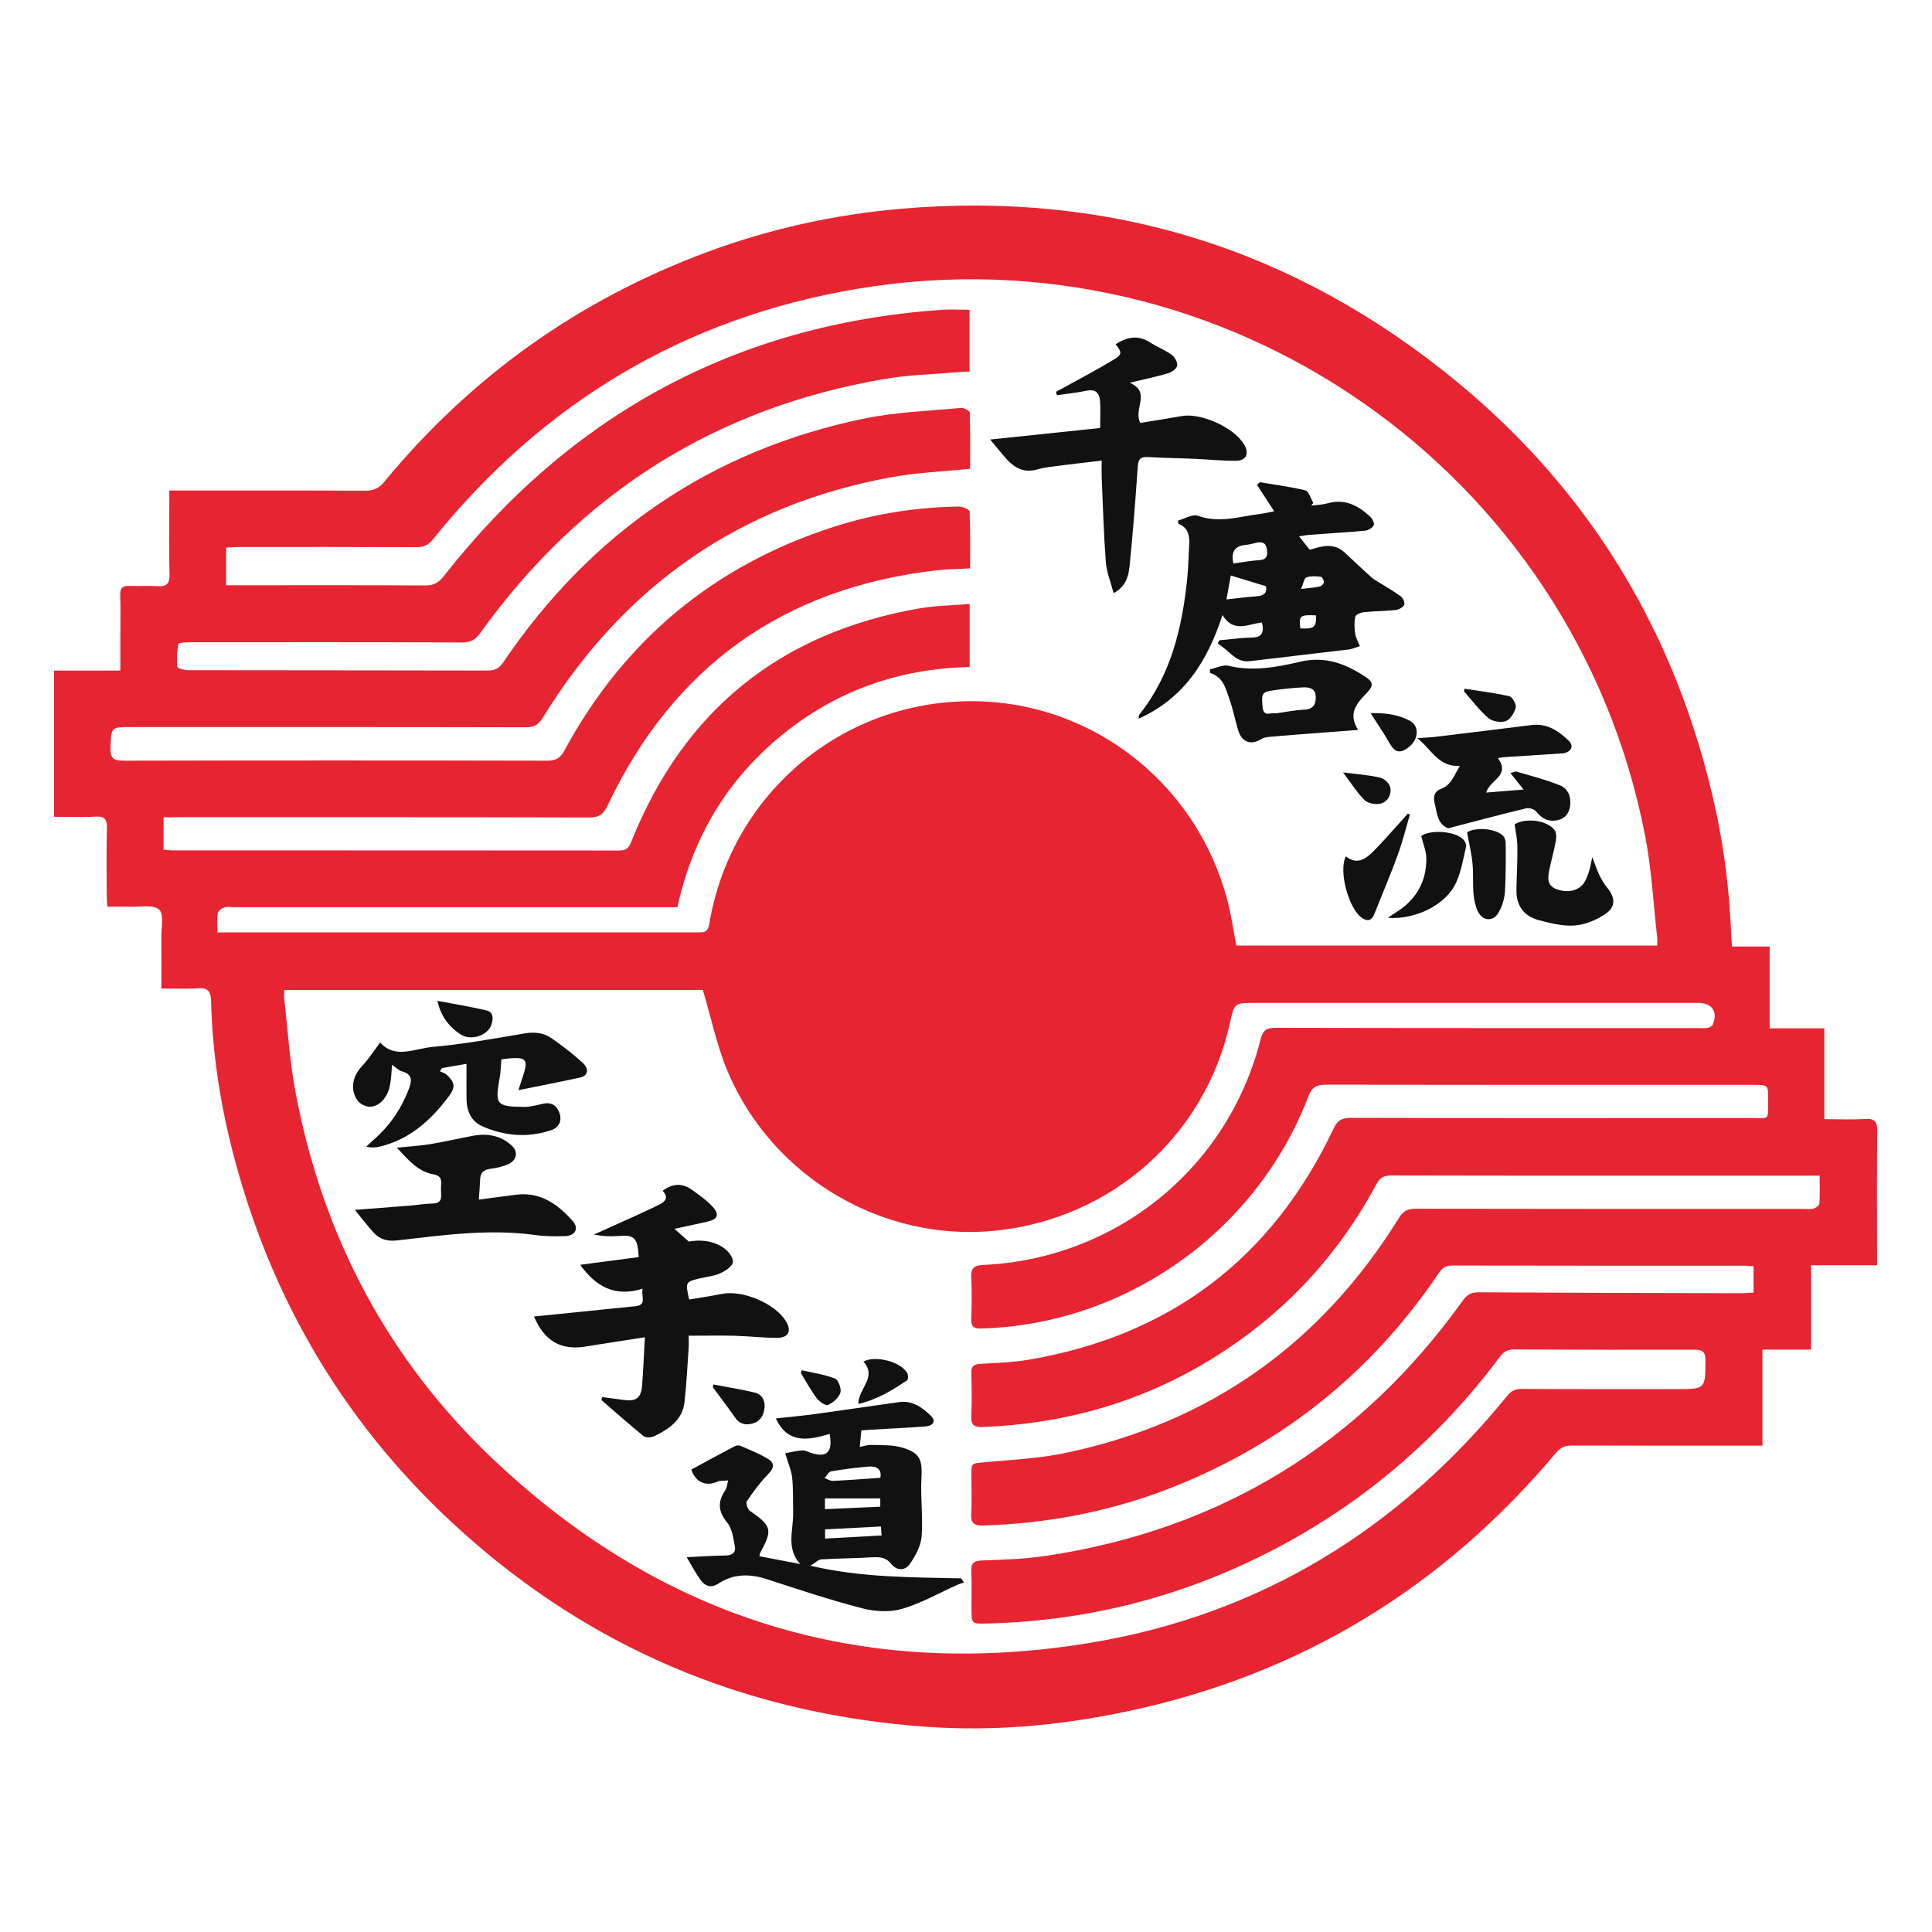
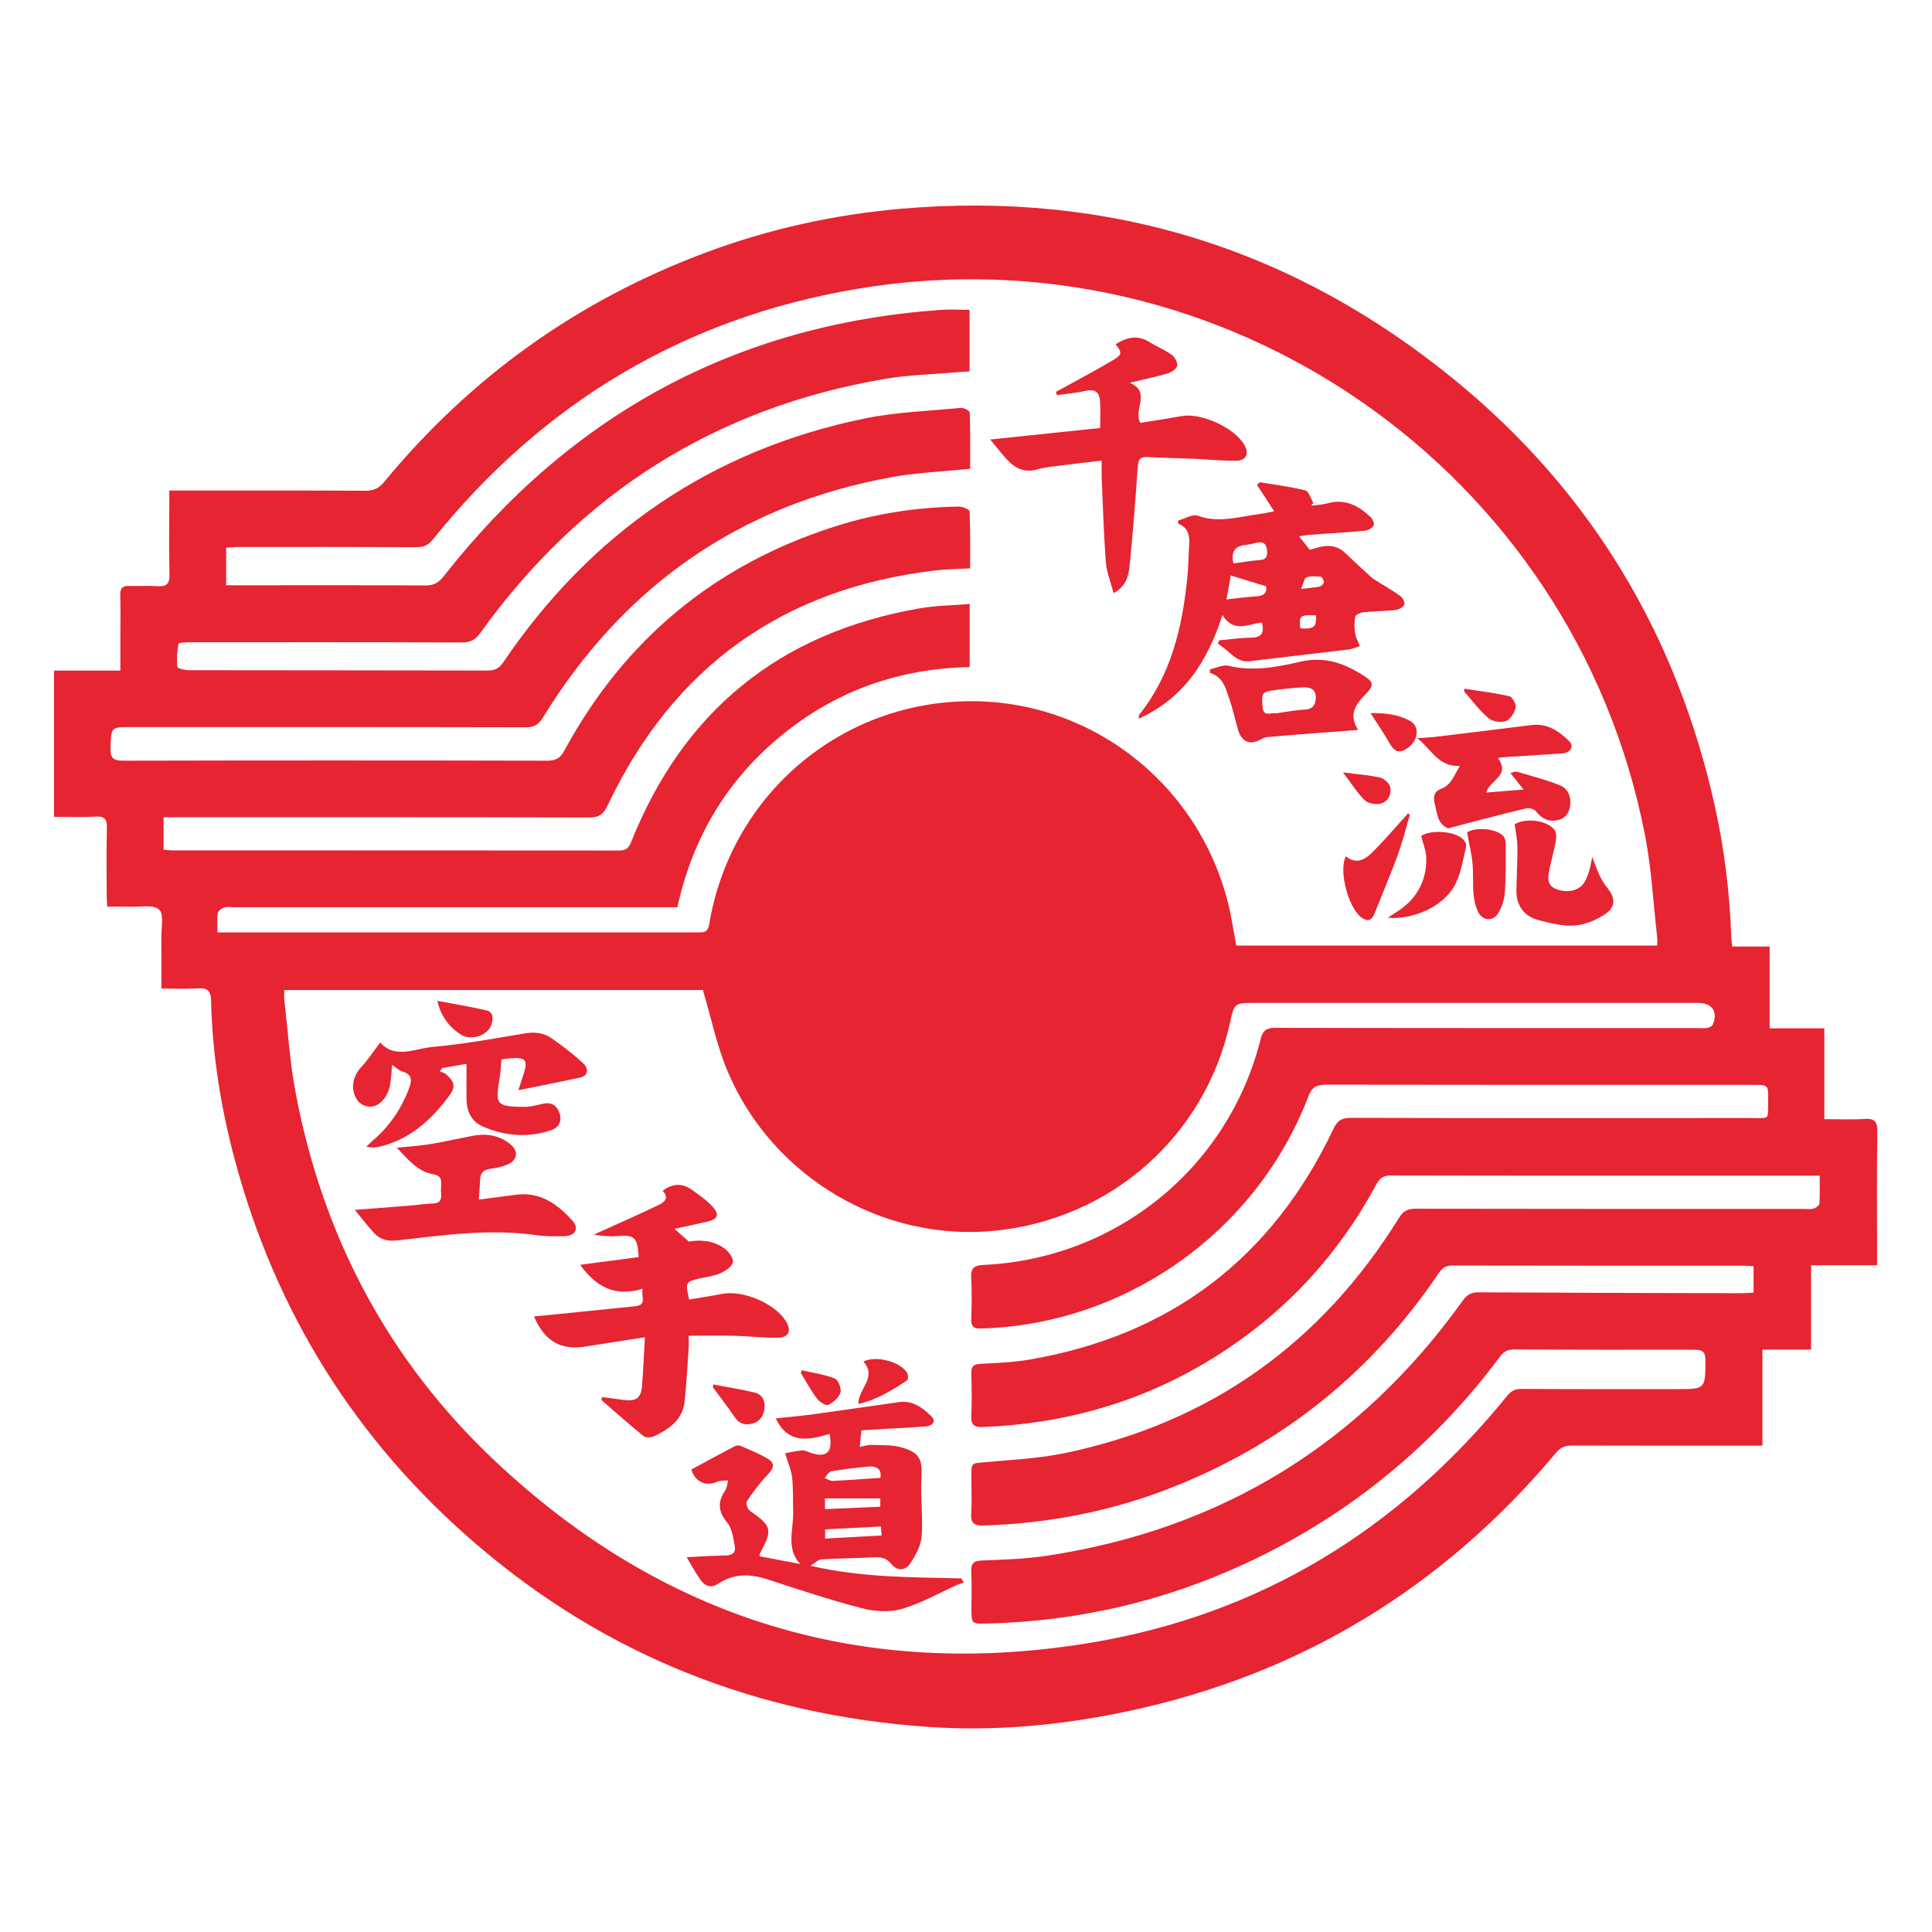
<svg xmlns="http://www.w3.org/2000/svg" version="1.1" id="Layer_1" x="0px" y="0px" viewBox="0 0 3000 3000" style="enable-background:new 0 0 3000 3000;" xml:space="preserve">
  <style type="text/css">
	.st0{fill:#E62432;}
- 	.kanji .st0{fill:#111111;}
</style>
  <g>
-     <g class="kanji">
-       <path class="st0" d="M1893.2,994.3c16.6-1.5,33.3-4,49.9-4.2c16.2-0.2,20.3-7.4,16.5-23.4c-20.7,1.7-43.7,17.2-61.4-11.7   c-23.4,72.6-60.1,129.3-130.1,161c0.5-3.6,0.2-5.4,1-6.3c49.5-62,66.6-135.3,74.5-211.9c1.7-17.3,1.9-34.8,3-52.2   c0.8-14-1.5-26.4-17-32.4c-0.1-1.6-0.2-3.3-0.3-4.9c10.4-2.8,22.6-10.4,30.9-7.4c33.1,12,64.6,1,96.6-2.9   c7.1-0.9,14.2-2.6,21.7-4.1c-9.4-14.4-18-27.7-26.7-41.1c1.4-1.3,2.9-2.7,4.3-4c23.7,4,47.7,6.9,70.9,12.7   c5.4,1.4,8.3,12.6,12.3,19.3c-1.1,1.4-2.1,2.9-3.2,4.3c8.6-1.1,17.4-1.3,25.6-3.6c26.8-7.5,47.5,3.6,66,20.9   c3.4,3.1,6.9,10.3,5.4,13.2c-2,4.1-8.4,8-13.3,8.4c-28.4,2.7-56.8,4.3-85.3,6.4c-5.5,0.4-10.9,1.5-17.3,2.4   c6.1,7.7,10.9,13.6,16.1,20.3c-0.1,0,1.1,0.6,1.9,0.3c18.5-6,36.7-10.7,53.3,5c13.4,12.7,27,25.4,40.7,37.8c3,2.7,6.6,4.7,10.1,6.9   c12,7.6,24.4,14.5,35.8,22.9c3.5,2.6,6.9,10.4,5.4,13.2c-2.1,4-8.6,7.5-13.6,8c-16.2,1.8-32.7,1.7-49,3.4   c-4.9,0.5-12.7,3.7-13.4,6.9c-1.8,8.5-1.5,17.8-0.2,26.5c1,6.6,4.8,12.9,7.3,19.3c-5.7,1.8-11.4,4.4-17.3,5.2   c-51.3,6.2-102.7,12-153.9,18.2c-17.9,2.1-27.6-10.7-39.4-20c-3.3-2.6-6.7-5-10.1-7.5C1891.7,997.5,1892.4,995.9,1893.2,994.3    M1904.4,930.8c17.5-1.9,31.9-3.9,46.5-4.8c13.4-0.8,16.9-7.3,14.9-15.7c-19.6-6-36.5-11.2-54.6-16.7   C1909.3,904.2,1907.2,915.9,1904.4,930.8 M1915.2,874.9c14.1-1.9,27.5-4.3,40.9-5.2c11.4-0.8,12.2-7.2,11.2-16   c-1.1-10.4-6.9-13.1-16.4-10.9c-5.6,1.3-11.2,2.8-16.9,3.4C1917.8,847.8,1911.1,856.2,1915.2,874.9 M2020.3,914.5   c12.6-1.5,20.8-2,28.7-3.7c2.7-0.6,6.5-4.1,6.7-6.5c0.2-2.9-2.6-8.4-4.5-8.7c-7.5-0.8-15.8-1.5-22.6,1   C2025,898,2024,906,2020.3,914.5 M2019.2,975.8c21.5,1.1,24.9-1.8,24.3-20.3C2018.5,954.5,2016.7,955.9,2019.2,975.8" />
-       <path class="st0" d="M1729.2,921.1c-4.6-17.7-10.9-32.9-12.1-48.5c-3.3-43.7-4.5-87.5-6.4-131.2c-0.3-7.8,0-15.7,0-26.2   c-22.9,2.7-43.6,5.1-64.1,7.7c-12,1.6-24.3,2.6-35.9,6c-19.5,5.7-34.1-1.4-46.7-15c-8.8-9.5-16.8-19.9-26.4-31.4   c58.7-6.1,114.4-12,170.7-17.9c0-16,0.8-29.2-0.2-42.2c-1-12.5-7.2-18.7-21.4-15.6c-15,3.3-30.4,4.6-45.6,6.8l-1.4-5.2   c4.8-2.5,9.5-5.1,14.3-7.7c25.3-14,51.1-27.4,75.8-42.5c13-7.9,12.3-11.3,2.5-23.7c17.2-10.9,34.3-15,53-3.1   c11.1,7.1,23.6,12,34.2,19.6c4.8,3.4,9.3,11.8,8.4,17c-0.9,4.7-8.6,10-14.4,11.7c-18.1,5.4-36.7,9.2-59.3,14.6   c34.2,14.9,4.9,41.1,16.5,62.4c20.8-3.4,42.5-6.7,64.1-10.6c30.2-5.5,81.8,17.8,97.3,44.5c8.1,13.8,3.1,24.7-13,24.9   c-21.1,0.2-42.2-2.1-63.2-3c-24.7-1.1-49.5-1.4-74.2-2.8c-12.3-0.7-14.3,5-15.1,16c-3.5,51.5-7.5,103.1-12.7,154.5   C1752.1,894.7,1748.7,910.3,1729.2,921.1" />
-       <path class="st0" d="M2325.9,1177.1c20.2,27.5-12.4,33.7-18.3,53.6c19-1.5,36.7-3,58.2-4.7c-8-10-13.7-17.2-20.4-25.6   c3.7-0.8,7.2-2.9,9.9-2.1c22.5,6.6,45.4,12.4,67.1,21.2c12.5,5.1,17.6,18,15.7,31.9c-1.6,11.3-7.7,19.7-19.6,22.2   c-13.9,2.9-24.2-2.3-33.1-13.4c-2.8-3.6-10.6-6.2-15.2-5.1c-38.4,9.2-76.6,19.4-114.8,29.3c-2.5,0.6-5.6,2.3-7.5,1.5   c-16.2-7.1-16.3-23.4-19.9-37.3c-2.5-9.6-2.1-19.3,9.6-23.7c16.2-6,20.4-21.1,29.2-35.6c-33.1,1.9-43.4-25.1-66-43.1   c13-0.9,21.7-1.2,30.2-2.3c49.2-5.9,98.5-12,147.7-18.1c23.9-2.9,41.7,9.4,57.4,24.6c8.8,8.5,3.1,18.4-10.7,19.5   c-29,2.1-57.9,3.7-86.9,5.6C2335.4,1175.6,2332.3,1176.2,2325.9,1177.1" />
-       <path class="st0" d="M1878.6,1039.4c9.7-2,20.3-7.7,28.9-5.6c37.9,9.2,75,2.2,111-6.2c39.5-9.3,71,3,102.2,23.7   c10.8,7.2,12.7,12.9,2.8,23.4c-14.9,15.7-31.9,31.9-14.6,58.7c-34.1,2.6-64.9,4.9-95.8,7.3c-15.2,1.2-30.5,2.4-45.7,3.9   c-2.9,0.3-6,1.4-8.5,2.9c-16.7,10.2-30.5,5.3-36.3-13.6c-4.7-15.6-7.8-31.8-13.2-47.2c-5.8-16.6-9.5-35.4-30.4-41.7   C1879,1043.1,1878.7,1041.3,1878.6,1039.4 M1981.3,1107.7c14.4-2,29.4-5.1,44.5-5.8c14.5-0.8,17.8-9.5,17.2-20.8   c-0.6-12.9-11.1-14.2-20.8-13.7c-15.2,0.8-30.3,2.4-45.4,4.6c-17.5,2.5-18.1,5-16.2,26.1   C1962.1,1114.2,1973.2,1105.8,1981.3,1107.7" />
-       <path class="st0" d="M2351.9,1280c16.1-10.1,49-7.1,61.7,8.4c3.2,3.8,3.3,11.6,2.3,17.2c-2.8,15.5-7.2,30.7-10.3,46.1   c-2.4,11.8-3.4,23.5,11.3,29c17.8,6.6,35.7,2.3,43.6-11.1c3.2-5.4,5.3-11.5,7.2-17.5c1.7-5.5,2.6-11.2,4.8-21.2   c4.5,11.6,7.1,19.7,10.7,27.2c3.4,7.1,7.4,14.1,12.3,20.1c12.8,15.4,13.8,30-2.8,41.1c-13.8,9.3-31.2,16.6-47.5,17.8   c-18.3,1.4-37.6-3.5-55.8-8.3c-23-6-35.1-22.4-34.7-46.7c0.3-22.1,1.8-44.3,1.5-66.4C2356.3,1304.1,2353.6,1292.5,2351.9,1280" />
-       <path class="st0" d="M2189.3,1264.8c-6.2,21-11.4,42.3-18.9,62.8c-11.2,30.7-24.1,60.8-36.1,91.1c-3.5,8.8-8.6,13.1-18.1,7.5   c-21.1-12.2-38.5-73.5-26.3-96.5c16.7,13.6,30.4,4.6,42.2-7.3c15.3-15.2,29.3-31.8,43.9-47.7c3.4-3.7,6.7-7.6,10.1-11.4   C2187.2,1263.8,2188.3,1264.3,2189.3,1264.8" />
-       <path class="st0" d="M2206.9,1298.2c12.4-9.7,51.4-8.7,65.1,5.2c2.6,2.6,5.4,7.7,4.6,10.9c-4.4,18.9-7.5,38.5-15.4,55.9   c-15.5,34.5-62.7,58.1-106.1,55c4.6-3.2,7.7-5.5,11-7.5c31.8-19.2,49-47.4,48.7-84.7C2214.8,1322.1,2210,1311.2,2206.9,1298.2" />
-       <path class="st0" d="M2278.1,1292.5c12.1-8.3,44.5-6.6,56,5.5c2.5,2.6,3.9,7.4,3.9,11.2c0.1,25.3,0.5,50.8-1.2,76   c-0.8,11.1-4.5,23-10.3,32.6c-8.3,13.8-24.4,12.3-31.5-2.2c-4-8.3-6.1-18-6.9-27.3c-1.4-15.8,0-31.8-1.6-47.5   C2285.1,1325.6,2281.3,1310.5,2278.1,1292.5" />
-       <path class="st0" d="M2273.9,1069.4c23.4,3.7,47,6.5,70,11.8c4.6,1.1,11,12.7,9.7,17.7c-2.1,8.1-8.5,18.4-15.5,20.9   c-7.7,2.7-20.8,0.5-27-4.8c-14-12-25.2-27.3-37.6-41.3C2273.7,1072.2,2273.8,1070.8,2273.9,1069.4" />
-       <path class="st0" d="M2128.2,1107.4c21.8-0.5,41.9,1.7,60.4,11.5c12,6.4,13.4,18.6,8.9,28.9c-3.2,7.4-11.4,14.7-19,17.8   c-10.6,4.3-16.6-4-21.8-13.2C2148.5,1137.9,2138.9,1124.1,2128.2,1107.4" />
-       <path class="st0" d="M2085.4,1199.4c21.5,2.8,40.2,4,58.2,8.2c6.3,1.5,14.5,9.7,15.4,15.8c1.7,11.5-4.8,22.7-17,24.8   c-7.4,1.3-18.3-1-23.3-6C2107.3,1230.8,2098.6,1216.8,2085.4,1199.4" />
-       <path class="st0" d="M1337.5,2221.1c-0.9,9.8-1.7,17.5-2.5,25.7c5.1-0.9,11.7-3.3,18.3-3.1c16,0.5,32.7-0.4,47.7,4.1   c28.1,8.5,31.3,18.9,29.8,47.9c-1.6,29.9,2.6,60.3,0.3,90.1c-1.1,14.6-9.4,29.7-17.9,42.2c-7.3,10.7-19.9,12.2-29.5,0.2   c-7.5-9.4-16.7-10.8-28.1-10.1c-26.7,1.6-53.6,1.7-80.3,3.3c-4.4,0.3-8.6,4.8-16.9,9.9c80.1,18.6,157.2,17.8,234.1,19.6   c1.5,2.1,2.9,4.3,4.4,6.4c-3.4,1.2-6.9,2.1-10.1,3.5c-28.8,12.9-56.7,29-86.7,37.6c-19.1,5.5-42.4,3.9-62.1-1.2   c-49.4-12.9-98.1-29-146.6-44.9c-26.7-8.7-51.9-9-75.8,6.6c-12.2,8-21.2,3.8-28.3-6.3c-7.7-10.9-13.9-22.7-21-34.6   c22.7-1.1,41.9-2.4,61.2-2.7c9.6-0.2,15.2-5,13.7-13.2c-2.4-13-4.2-28.2-12-37.8c-14.1-17.3-15.2-32.2-3.1-50   c2.9-4.2,3.1-10.3,4.5-15.5c-5.8,0.6-12.1-0.2-17.2,2.1c-18,8.1-34.2-0.4-39.9-19c22.9-12.4,45-24.5,67.4-36.2   c2.5-1.3,6.5-1.7,9-0.6c14.4,6.3,29.3,12.1,42.7,20.3c11.3,6.9,9,14.7-0.2,24.1c-12.2,12.5-22.8,26.9-32.6,41.4   c-2,2.9,0.9,12.5,4.4,14.9c34.2,23.9,35.8,29.3,16.4,65.2c-0.7,1.3-0.8,2.9-1.4,5.5c21.3,4.1,42.4,8.1,63.3,12.1   c-22.5-24.7-10.2-53.4-10.9-80.2c-0.5-17.9,0.3-36-1.5-53.7c-1.2-11.5-6.3-22.6-10.9-38.1c7.2-1.3,16.5-3.6,26-4.4   c4.5-0.4,9.2,2.2,13.7,3.7c19.6,6.6,35.8,4.4,29.3-29.3c-32.1,9.6-64.7,16.3-83.5-24.1c19.5-2.1,39.6-3.9,59.6-6.6   c43.9-6,87.7-12.5,131.5-18.7c21.2-3,36.5,8.4,50.2,21.8c7.7,7.5,3.2,15-9.1,16c-28.4,2.1-56.9,3.4-85.4,5.1   C1346.1,2220.6,1340.9,2220.9,1337.5,2221.1 M1367,2294.8c2.6-13.1-5.4-18.7-18.7-17.5c-19.3,1.7-38.7,4.1-57.7,7.4   c-3.9,0.7-6.9,6.8-10.2,10.5c4.3,1.5,8.7,4.5,13,4.3C1317.2,2298.4,1341,2296.6,1367,2294.8 M1281,2343.4   c29.3-1.3,57.4-2.5,85.9-3.8v-12.9H1281V2343.4z M1367.8,2370.3c-30.3,1.6-58.2,3-86.6,4.5v14.3c29.6-1.6,58-3.1,87.8-4.8   C1368.7,2380.6,1368.3,2375.6,1367.8,2370.3" />
-       <path class="st0" d="M1001.4,2076.5c-33.3,5.2-62.8,9.6-92.4,14.4c-37.9,6.2-63.6-8.3-79.8-46.7c5.5-0.5,10.6-1.1,15.6-1.5   c47.3-4.8,94.5-9.5,141.7-14.4c18.7-2,8.6-14.8,11.4-27.2c-43.6,13.5-72.7-3.5-97-37.1c31.5-4.1,61.3-8.1,90.9-12   c-1.7-30.7-6.7-34.9-32.7-32.7c-11.9,1-23.9,0.2-37.1-2.3c4.3-1.9,8.6-3.7,12.9-5.7c29.3-13.3,58.7-26.1,87.6-40.1   c8.5-4.1,17.6-10.7,6.4-22.1c15.4-11.6,30.6-12.4,45.6-1.5c11,8,22.6,15.8,31.7,25.8c11.6,12.7,8.5,19.9-8.3,23.7   c-17.3,3.9-34.7,7.6-50.6,11c6.8,6.1,13.4,11.9,22.3,19.8c15.8-2.9,37-2.5,55.1,10.5c6.7,4.8,14.5,15.3,13.3,21.7   c-1.2,6.8-11.7,13.4-19.5,17c-9.4,4.3-20.3,5.4-30.6,7.7c-23.7,5.5-23.9,5.8-17.8,33.1c16.8-2.9,33.8-5.4,50.7-8.7   c32.2-6.5,82.3,14.5,99.5,42.2c9.1,14.7,4.6,25.6-12.6,25.9c-22.1,0.3-44.2-2.5-66.3-3.1c-23.1-0.6-46.2-0.1-72-0.1   c0,6.3,0.4,13-0.1,19.6c-1.9,27.8-3.3,55.8-6.4,83.5c-3.2,28.1-24.4,41.9-47.2,53c-4.5,2.2-12.9,2.5-16.4-0.2   c-22.3-18.1-43.8-37.4-65.6-56.2c0.5-1.5,0.9-2.9,1.4-4.4c11,1.5,22.1,2.9,33.2,4.4c19.3,2.6,27-2.6,28.7-21.8   C998.9,2127.7,999.8,2103.7,1001.4,2076.5" />
-       <path class="st0" d="M1332.9,2180c-0.6-23.3,29.9-41.3,7.8-65.7c18.1-10.1,58.1-0.1,68.1,17.9c1.6,2.9,1.6,9.9-0.2,11.1   C1385.3,2159,1361.3,2173.6,1332.9,2180" />
-     </g>
+     <path class="st0" d="M1893.2,994.3c16.6-1.5,33.3-4,49.9-4.2c16.2-0.2,20.3-7.4,16.5-23.4c-20.7,1.7-43.7,17.2-61.4-11.7   c-23.4,72.6-60.1,129.3-130.1,161c0.5-3.6,0.2-5.4,1-6.3c49.5-62,66.6-135.3,74.5-211.9c1.7-17.3,1.9-34.8,3-52.2   c0.8-14-1.5-26.4-17-32.4c-0.1-1.6-0.2-3.3-0.3-4.9c10.4-2.8,22.6-10.4,30.9-7.4c33.1,12,64.6,1,96.6-2.9   c7.1-0.9,14.2-2.6,21.7-4.1c-9.4-14.4-18-27.7-26.7-41.1c1.4-1.3,2.9-2.7,4.3-4c23.7,4,47.7,6.9,70.9,12.7   c5.4,1.4,8.3,12.6,12.3,19.3c-1.1,1.4-2.1,2.9-3.2,4.3c8.6-1.1,17.4-1.3,25.6-3.6c26.8-7.5,47.5,3.6,66,20.9   c3.4,3.1,6.9,10.3,5.4,13.2c-2,4.1-8.4,8-13.3,8.4c-28.4,2.7-56.8,4.3-85.3,6.4c-5.5,0.4-10.9,1.5-17.3,2.4   c6.1,7.7,10.9,13.6,16.1,20.3c-0.1,0,1.1,0.6,1.9,0.3c18.5-6,36.7-10.7,53.3,5c13.4,12.7,27,25.4,40.7,37.8c3,2.7,6.6,4.7,10.1,6.9   c12,7.6,24.4,14.5,35.8,22.9c3.5,2.6,6.9,10.4,5.4,13.2c-2.1,4-8.6,7.5-13.6,8c-16.2,1.8-32.7,1.7-49,3.4   c-4.9,0.5-12.7,3.7-13.4,6.9c-1.8,8.5-1.5,17.8-0.2,26.5c1,6.6,4.8,12.9,7.3,19.3c-5.7,1.8-11.4,4.4-17.3,5.2   c-51.3,6.2-102.7,12-153.9,18.2c-17.9,2.1-27.6-10.7-39.4-20c-3.3-2.6-6.7-5-10.1-7.5C1891.7,997.5,1892.4,995.9,1893.2,994.3    M1904.4,930.8c17.5-1.9,31.9-3.9,46.5-4.8c13.4-0.8,16.9-7.3,14.9-15.7c-19.6-6-36.5-11.2-54.6-16.7   C1909.3,904.2,1907.2,915.9,1904.4,930.8 M1915.2,874.9c14.1-1.9,27.5-4.3,40.9-5.2c11.4-0.8,12.2-7.2,11.2-16   c-1.1-10.4-6.9-13.1-16.4-10.9c-5.6,1.3-11.2,2.8-16.9,3.4C1917.8,847.8,1911.1,856.2,1915.2,874.9 M2020.3,914.5   c12.6-1.5,20.8-2,28.7-3.7c2.7-0.6,6.5-4.1,6.7-6.5c0.2-2.9-2.6-8.4-4.5-8.7c-7.5-0.8-15.8-1.5-22.6,1   C2025,898,2024,906,2020.3,914.5 M2019.2,975.8c21.5,1.1,24.9-1.8,24.3-20.3C2018.5,954.5,2016.7,955.9,2019.2,975.8" />
+     <path class="st0" d="M1729.2,921.1c-4.6-17.7-10.9-32.9-12.1-48.5c-3.3-43.7-4.5-87.5-6.4-131.2c-0.3-7.8,0-15.7,0-26.2   c-22.9,2.7-43.6,5.1-64.1,7.7c-12,1.6-24.3,2.6-35.9,6c-19.5,5.7-34.1-1.4-46.7-15c-8.8-9.5-16.8-19.9-26.4-31.4   c58.7-6.1,114.4-12,170.7-17.9c0-16,0.8-29.2-0.2-42.2c-1-12.5-7.2-18.7-21.4-15.6c-15,3.3-30.4,4.6-45.6,6.8l-1.4-5.2   c4.8-2.5,9.5-5.1,14.3-7.7c25.3-14,51.1-27.4,75.8-42.5c13-7.9,12.3-11.3,2.5-23.7c17.2-10.9,34.3-15,53-3.1   c11.1,7.1,23.6,12,34.2,19.6c4.8,3.4,9.3,11.8,8.4,17c-0.9,4.7-8.6,10-14.4,11.7c-18.1,5.4-36.7,9.2-59.3,14.6   c34.2,14.9,4.9,41.1,16.5,62.4c20.8-3.4,42.5-6.7,64.1-10.6c30.2-5.5,81.8,17.8,97.3,44.5c8.1,13.8,3.1,24.7-13,24.9   c-21.1,0.2-42.2-2.1-63.2-3c-24.7-1.1-49.5-1.4-74.2-2.8c-12.3-0.7-14.3,5-15.1,16c-3.5,51.5-7.5,103.1-12.7,154.5   C1752.1,894.7,1748.7,910.3,1729.2,921.1" />
+     <path class="st0" d="M2325.9,1177.1c20.2,27.5-12.4,33.7-18.3,53.6c19-1.5,36.7-3,58.2-4.7c-8-10-13.7-17.2-20.4-25.6   c3.7-0.8,7.2-2.9,9.9-2.1c22.5,6.6,45.4,12.4,67.1,21.2c12.5,5.1,17.6,18,15.7,31.9c-1.6,11.3-7.7,19.7-19.6,22.2   c-13.9,2.9-24.2-2.3-33.1-13.4c-2.8-3.6-10.6-6.2-15.2-5.1c-38.4,9.2-76.6,19.4-114.8,29.3c-2.5,0.6-5.6,2.3-7.5,1.5   c-16.2-7.1-16.3-23.4-19.9-37.3c-2.5-9.6-2.1-19.3,9.6-23.7c16.2-6,20.4-21.1,29.2-35.6c-33.1,1.9-43.4-25.1-66-43.1   c13-0.9,21.7-1.2,30.2-2.3c49.2-5.9,98.5-12,147.7-18.1c23.9-2.9,41.7,9.4,57.4,24.6c8.8,8.5,3.1,18.4-10.7,19.5   c-29,2.1-57.9,3.7-86.9,5.6C2335.4,1175.6,2332.3,1176.2,2325.9,1177.1" />
+     <path class="st0" d="M1878.6,1039.4c9.7-2,20.3-7.7,28.9-5.6c37.9,9.2,75,2.2,111-6.2c39.5-9.3,71,3,102.2,23.7   c10.8,7.2,12.7,12.9,2.8,23.4c-14.9,15.7-31.9,31.9-14.6,58.7c-34.1,2.6-64.9,4.9-95.8,7.3c-15.2,1.2-30.5,2.4-45.7,3.9   c-2.9,0.3-6,1.4-8.5,2.9c-16.7,10.2-30.5,5.3-36.3-13.6c-4.7-15.6-7.8-31.8-13.2-47.2c-5.8-16.6-9.5-35.4-30.4-41.7   C1879,1043.1,1878.7,1041.3,1878.6,1039.4 M1981.3,1107.7c14.4-2,29.4-5.1,44.5-5.8c14.5-0.8,17.8-9.5,17.2-20.8   c-0.6-12.9-11.1-14.2-20.8-13.7c-15.2,0.8-30.3,2.4-45.4,4.6c-17.5,2.5-18.1,5-16.2,26.1   C1962.1,1114.2,1973.2,1105.8,1981.3,1107.7" />
+     <path class="st0" d="M2351.9,1280c16.1-10.1,49-7.1,61.7,8.4c3.2,3.8,3.3,11.6,2.3,17.2c-2.8,15.5-7.2,30.7-10.3,46.1   c-2.4,11.8-3.4,23.5,11.3,29c17.8,6.6,35.7,2.3,43.6-11.1c3.2-5.4,5.3-11.5,7.2-17.5c1.7-5.5,2.6-11.2,4.8-21.2   c4.5,11.6,7.1,19.7,10.7,27.2c3.4,7.1,7.4,14.1,12.3,20.1c12.8,15.4,13.8,30-2.8,41.1c-13.8,9.3-31.2,16.6-47.5,17.8   c-18.3,1.4-37.6-3.5-55.8-8.3c-23-6-35.1-22.4-34.7-46.7c0.3-22.1,1.8-44.3,1.5-66.4C2356.3,1304.1,2353.6,1292.5,2351.9,1280" />
+     <path class="st0" d="M2189.3,1264.8c-6.2,21-11.4,42.3-18.9,62.8c-11.2,30.7-24.1,60.8-36.1,91.1c-3.5,8.8-8.6,13.1-18.1,7.5   c-21.1-12.2-38.5-73.5-26.3-96.5c16.7,13.6,30.4,4.6,42.2-7.3c15.3-15.2,29.3-31.8,43.9-47.7c3.4-3.7,6.7-7.6,10.1-11.4   C2187.2,1263.8,2188.3,1264.3,2189.3,1264.8" />
+     <path class="st0" d="M2206.9,1298.2c12.4-9.7,51.4-8.7,65.1,5.2c2.6,2.6,5.4,7.7,4.6,10.9c-4.4,18.9-7.5,38.5-15.4,55.9   c-15.5,34.5-62.7,58.1-106.1,55c4.6-3.2,7.7-5.5,11-7.5c31.8-19.2,49-47.4,48.7-84.7C2214.8,1322.1,2210,1311.2,2206.9,1298.2" />
+     <path class="st0" d="M2278.1,1292.5c12.1-8.3,44.5-6.6,56,5.5c2.5,2.6,3.9,7.4,3.9,11.2c0.1,25.3,0.5,50.8-1.2,76   c-0.8,11.1-4.5,23-10.3,32.6c-8.3,13.8-24.4,12.3-31.5-2.2c-4-8.3-6.1-18-6.9-27.3c-1.4-15.8,0-31.8-1.6-47.5   C2285.1,1325.6,2281.3,1310.5,2278.1,1292.5" />
+     <path class="st0" d="M2273.9,1069.4c23.4,3.7,47,6.5,70,11.8c4.6,1.1,11,12.7,9.7,17.7c-2.1,8.1-8.5,18.4-15.5,20.9   c-7.7,2.7-20.8,0.5-27-4.8c-14-12-25.2-27.3-37.6-41.3C2273.7,1072.2,2273.8,1070.8,2273.9,1069.4" />
+     <path class="st0" d="M2128.2,1107.4c21.8-0.5,41.9,1.7,60.4,11.5c12,6.4,13.4,18.6,8.9,28.9c-3.2,7.4-11.4,14.7-19,17.8   c-10.6,4.3-16.6-4-21.8-13.2C2148.5,1137.9,2138.9,1124.1,2128.2,1107.4" />
+     <path class="st0" d="M2085.4,1199.4c21.5,2.8,40.2,4,58.2,8.2c6.3,1.5,14.5,9.7,15.4,15.8c1.7,11.5-4.8,22.7-17,24.8   c-7.4,1.3-18.3-1-23.3-6C2107.3,1230.8,2098.6,1216.8,2085.4,1199.4" />
+     <path class="st0" d="M1337.5,2221.1c-0.9,9.8-1.7,17.5-2.5,25.7c5.1-0.9,11.7-3.3,18.3-3.1c16,0.5,32.7-0.4,47.7,4.1   c28.1,8.5,31.3,18.9,29.8,47.9c-1.6,29.9,2.6,60.3,0.3,90.1c-1.1,14.6-9.4,29.7-17.9,42.2c-7.3,10.7-19.9,12.2-29.5,0.2   c-7.5-9.4-16.7-10.8-28.1-10.1c-26.7,1.6-53.6,1.7-80.3,3.3c-4.4,0.3-8.6,4.8-16.9,9.9c80.1,18.6,157.2,17.8,234.1,19.6   c1.5,2.1,2.9,4.3,4.4,6.4c-3.4,1.2-6.9,2.1-10.1,3.5c-28.8,12.9-56.7,29-86.7,37.6c-19.1,5.5-42.4,3.9-62.1-1.2   c-49.4-12.9-98.1-29-146.6-44.9c-26.7-8.7-51.9-9-75.8,6.6c-12.2,8-21.2,3.8-28.3-6.3c-7.7-10.9-13.9-22.7-21-34.6   c22.7-1.1,41.9-2.4,61.2-2.7c9.6-0.2,15.2-5,13.7-13.2c-2.4-13-4.2-28.2-12-37.8c-14.1-17.3-15.2-32.2-3.1-50   c2.9-4.2,3.1-10.3,4.5-15.5c-5.8,0.6-12.1-0.2-17.2,2.1c-18,8.1-34.2-0.4-39.9-19c22.9-12.4,45-24.5,67.4-36.2   c2.5-1.3,6.5-1.7,9-0.6c14.4,6.3,29.3,12.1,42.7,20.3c11.3,6.9,9,14.7-0.2,24.1c-12.2,12.5-22.8,26.9-32.6,41.4   c-2,2.9,0.9,12.5,4.4,14.9c34.2,23.9,35.8,29.3,16.4,65.2c-0.7,1.3-0.8,2.9-1.4,5.5c21.3,4.1,42.4,8.1,63.3,12.1   c-22.5-24.7-10.2-53.4-10.9-80.2c-0.5-17.9,0.3-36-1.5-53.7c-1.2-11.5-6.3-22.6-10.9-38.1c7.2-1.3,16.5-3.6,26-4.4   c4.5-0.4,9.2,2.2,13.7,3.7c19.6,6.6,35.8,4.4,29.3-29.3c-32.1,9.6-64.7,16.3-83.5-24.1c19.5-2.1,39.6-3.9,59.6-6.6   c43.9-6,87.7-12.5,131.5-18.7c21.2-3,36.5,8.4,50.2,21.8c7.7,7.5,3.2,15-9.1,16c-28.4,2.1-56.9,3.4-85.4,5.1   C1346.1,2220.6,1340.9,2220.9,1337.5,2221.1 M1367,2294.8c2.6-13.1-5.4-18.7-18.7-17.5c-19.3,1.7-38.7,4.1-57.7,7.4   c-3.9,0.7-6.9,6.8-10.2,10.5c4.3,1.5,8.7,4.5,13,4.3C1317.2,2298.4,1341,2296.6,1367,2294.8 M1281,2343.4   c29.3-1.3,57.4-2.5,85.9-3.8v-12.9H1281V2343.4z M1367.8,2370.3c-30.3,1.6-58.2,3-86.6,4.5v14.3c29.6-1.6,58-3.1,87.8-4.8   C1368.7,2380.6,1368.3,2375.6,1367.8,2370.3" />
+     <path class="st0" d="M1001.4,2076.5c-33.3,5.2-62.8,9.6-92.4,14.4c-37.9,6.2-63.6-8.3-79.8-46.7c5.5-0.5,10.6-1.1,15.6-1.5   c47.3-4.8,94.5-9.5,141.7-14.4c18.7-2,8.6-14.8,11.4-27.2c-43.6,13.5-72.7-3.5-97-37.1c31.5-4.1,61.3-8.1,90.9-12   c-1.7-30.7-6.7-34.9-32.7-32.7c-11.9,1-23.9,0.2-37.1-2.3c4.3-1.9,8.6-3.7,12.9-5.7c29.3-13.3,58.7-26.1,87.6-40.1   c8.5-4.1,17.6-10.7,6.4-22.1c15.4-11.6,30.6-12.4,45.6-1.5c11,8,22.6,15.8,31.7,25.8c11.6,12.7,8.5,19.9-8.3,23.7   c-17.3,3.9-34.7,7.6-50.6,11c6.8,6.1,13.4,11.9,22.3,19.8c15.8-2.9,37-2.5,55.1,10.5c6.7,4.8,14.5,15.3,13.3,21.7   c-1.2,6.8-11.7,13.4-19.5,17c-9.4,4.3-20.3,5.4-30.6,7.7c-23.7,5.5-23.9,5.8-17.8,33.1c16.8-2.9,33.8-5.4,50.7-8.7   c32.2-6.5,82.3,14.5,99.5,42.2c9.1,14.7,4.6,25.6-12.6,25.9c-22.1,0.3-44.2-2.5-66.3-3.1c-23.1-0.6-46.2-0.1-72-0.1   c0,6.3,0.4,13-0.1,19.6c-1.9,27.8-3.3,55.8-6.4,83.5c-3.2,28.1-24.4,41.9-47.2,53c-4.5,2.2-12.9,2.5-16.4-0.2   c-22.3-18.1-43.8-37.4-65.6-56.2c0.5-1.5,0.9-2.9,1.4-4.4c11,1.5,22.1,2.9,33.2,4.4c19.3,2.6,27-2.6,28.7-21.8   C998.9,2127.7,999.8,2103.7,1001.4,2076.5" />
+     <path class="st0" d="M1332.9,2180c-0.6-23.3,29.9-41.3,7.8-65.7c18.1-10.1,58.1-0.1,68.1,17.9c1.6,2.9,1.6,9.9-0.2,11.1   C1385.3,2159,1361.3,2173.6,1332.9,2180" />
    <path class="st0" d="M2689.7,1469.8h58.2v127h84.9v141c22.3,0,42.7,1,62.9-0.3c15.5-1,19.5,4.3,19.3,19.5   c-0.8,63.4-0.3,126.8-0.3,190.2v17.5h-102.5v131h-75.5v149.1h-19.9c-91.9,0-183.8,0.1-275.7-0.2c-10.2,0-17.4,2.4-24.4,10.7   c-176,210-397.5,345.1-665.9,402c-102.7,21.8-206.6,31.5-311.4,24.1c-264-18.6-498.7-110.8-700.1-283.8   C553,2237.6,428.2,2038.4,364.6,1801c-21.6-80.7-34.8-162.8-36.8-246.5c-0.4-16.6-6-20.9-21.4-19.8c-17.7,1.2-35.6,0.3-55.8,0.3   c0-27.4,0.2-53.1-0.1-78.8c-0.2-15.2,4.5-36.7-3.5-43.9c-9-8.1-29.6-3.7-45.2-4.3c-11-0.4-22.1-0.1-35.2-0.1   c-0.3-6.2-0.9-11.7-0.9-17.2c-0.1-34.8-0.6-69.8,0.3-104.6c0.3-13.5-2.9-18.9-17.5-18.1c-21,1.3-42.1,0.3-64.6,0.3v-227h103v-55.3   c0-20.6,0.5-41.2-0.2-61.8c-0.4-11.2,3.9-14.9,14.7-14.4c14.3,0.6,28.6-0.6,42.8,0.4c14.1,1,19.5-3.2,19-18.3   c-1.1-36.9-0.3-74-0.3-110.9v-19.3h20.3c94.5,0,189.1-0.2,283.7,0.3c12.8,0.1,21.3-3.5,29.5-13.5   c134.6-163.3,301.1-282.2,499.4-356.3c97.8-36.5,198.8-58.9,302.9-68c323.9-28.1,612.1,62.1,862.4,267.6   c209.8,172.3,342.5,394.1,401.6,659.4c15,67.5,23.3,136.1,25.7,205.3C2688.5,1460.1,2689.1,1463.7,2689.7,1469.8 M1051.8,1408.7   h-20.9H363.7c-5.3,0-10.9-1.1-15.7,0.5c-4,1.3-9.3,5.3-9.8,8.8c-1.4,9.2-0.5,18.7-0.5,29.8h17.7h88.7c212.4,0,424.7,0,637.1,0   c9.5,0,17.7,1.7,20.1-12.8c32.3-194.4,193.7-337.5,389.2-345.8c193.6-8.3,366,120,415.6,309.7c5.9,22.7,9.2,46.2,13.6,69.3h653.6   c0-4.9,0.4-8.5,0-12.1c-6-52.9-8.7-106.5-18.8-158.6c-109.9-567.1-654.3-945.1-1224-848.9c-268.5,45.3-487.6,177-658.3,389   c-7,8.7-14,12.1-25.1,12c-92.4-0.4-184.9-0.3-277.3-0.2c-6.1,0-12.1,0.6-18.7,0.9v58.5h18c97.2,0,194.4-0.3,291.6,0.3   c13.2,0.1,20.7-4.6,28.6-14.7c196.6-250.3,452.5-390.4,771.1-413.2c15-1.1,30.1-0.1,45.1-0.1v95.7c-6.8,0.4-12.5,0.6-18.2,1.1   c-37.9,3.3-76.1,4.1-113.5,10.5C1110.6,633.3,901.7,765.9,746,982.6c-7.6,10.6-15,15-28.2,15c-141-0.5-282.1-0.4-423.2-0.3   c-6.1,0-17.2,0.6-17.6,2.5c-2.1,11.7-2.9,23.9-1.6,35.6c0.3,2.5,11.2,5.3,17.2,5.3c154.8,0.3,309.6,0.1,464.4,0.5   c11.2,0,18-3.1,24.4-12.7c136.4-201.3,322.7-329.6,561.3-378.7c48.8-10,99.4-11.6,149.3-16.4c4.5-0.5,13.7,4.4,13.8,7.1   c1,29.3,0.6,58.8,0.6,87.4c-41.6,4.3-81.3,5.8-120.1,12.7c-237.2,42.7-417.6,169-543.4,373.8c-6.6,10.7-13.3,14.9-26,14.9   c-204.5-0.5-408.9-0.3-613.4-0.3c-31.6,0-30.8,0-31.9,32c-0.6,16.1,4.2,20.3,20.3,20.2c219.3-0.5,438.5-0.5,657.7,0   c13.4,0,20.3-3.8,26.8-15.8c93.2-172,233.1-288.1,419.4-347.7c62.7-20.1,127.3-30.1,193.1-31.1c5.8-0.1,16.6,4.7,16.7,7.5   c1.2,28.9,0.8,57.9,0.8,88.5c-18.8,1-36.2,1.1-53.3,3.1c-236.9,27.7-407,149.1-509.4,364.6c-6.5,13.7-13.1,19.2-29,19.1   c-212.9-0.6-425.8-0.4-638.7-0.4H254v50.4c5.4,0.4,10,1.1,14.6,1.1c230.9,0,461.7,0,692.6,0.2c9.8,0,14.6-2.7,18.5-12.4   c81.6-204.9,231.5-326.1,448.6-363.7c25.1-4.3,50.9-4.5,77.4-6.7v97.9c-110,2.3-207.8,36.9-292.4,106.3   C1128.6,1211.5,1075.6,1300.7,1051.8,1408.7 M441.4,1537.4c0,5.8-0.5,10.5,0.1,15.2c5.5,47.7,8.4,95.9,17.3,142.9   c42,223.8,143.9,416.8,309.5,572.8c260.8,245.8,571.1,341.1,924.4,282.7c264-43.6,479-176,647.6-383.5c6.2-7.7,12.4-10.9,22.4-10.8   c80.3,0.5,160.6,0.3,240.9,0.3c44.8,0,44.3,0,44.6-44.5c0.1-13.6-4.7-16.7-17.4-16.7c-93,0.3-186,0.1-278.9-0.4   c-9.9-0.1-16.3,2.6-22.4,10.8c-95.4,127.8-213.7,228.9-355.5,302c-138.3,71.3-285.4,109-441.1,112.8c-24.4,0.6-24.4,0.5-24.4-23.3   c0-19,0.6-38.1-0.3-57.1c-0.6-12.9,3.5-17,16.8-17.5c33.8-1.3,67.7-2.3,101-7.4c270.7-41.2,485.9-173.5,645.4-396.1   c6.5-9.2,13.1-13,24.4-12.9c135.8,0.8,271.5,1.1,407.3,1.4c6.6,0,13.2-0.6,19.8-0.9v-41c-4.9-0.3-8.5-0.8-12.1-0.8   c-152.1-0.1-304.3,0.1-456.4-0.3c-10.9,0-15.8,5.2-21.1,13C2131,2129,1995.5,2238.8,1826.7,2307c-95.9,38.8-195.9,58.5-299.3,61.8   c-15.6,0.5-20.3-4.3-19.3-19.5c1.2-19,0.2-38,0.2-57.1c0-20.9,0.1-19.7,20.3-21.6c42-3.9,84.6-5.8,125.7-14.4   c224.8-47.1,397.1-170.1,518-365c6.8-11,13.7-14.3,26-14.3c201.3,0.4,402.6,0.3,603.9,0.3c4.8,0,9.8,0.9,14.2-0.5   c3.5-1.1,8.6-5,8.8-7.9c0.9-14,0.4-28.1,0.4-43.2H2809c-216.6,0-433.2,0.2-649.8-0.3c-12.3,0-17.3,5.1-22.6,14.8   c-60.6,112.2-145,202-253.4,269c-109.3,67.7-228.8,101.7-357,106.8c-13.9,0.5-18.6-3.4-18-17.5c1.1-22.1,0.6-44.4,0.1-66.6   c-0.2-10.3,3.7-13.4,13.8-14c25.3-1.4,50.8-2.3,75.7-6.5c219.6-37.5,377.4-157.4,472.8-358.5c6.3-13.4,13.2-17,27.1-17   c206.6,0.5,413.1,0.4,619.7,0.2c31.6,0,27.9,5.2,28.1-28.9c0.2-22.5,0-22.5-22.3-22.5c-221.3,0-442.7,0.1-664.1-0.3   c-14.5,0-21.9,3.5-27.5,18.3c-80.6,210.6-284.5,354.5-508.7,360.3c-11.1,0.3-15-3.3-14.7-14.4c0.6-21.6,1.1-43.4-0.1-64.9   c-0.8-14.8,4.9-18.7,18.8-19.4c206.8-9.6,380.1-150.6,430.6-350.5c3.5-14,9.2-17.8,23.5-17.7c218.7,0.5,437.4,0.4,656.1,0.4   c4.8,0,9.7,0.6,14.2-0.3c3.1-0.6,7.3-2.6,8.3-5.1c8.4-20.1-1-33.7-22.7-33.7c-229.3,0-458.6,0-687.9,0c-32.3,0-32.3,0-39.3,31.7   c-38.8,175.2-183.9,303.5-363.9,322c-174.3,17.9-345.7-82.4-415.5-246.3c-17-39.9-25.7-83.2-38.9-127.4H441.4z" />
-     <g class="kanji">
-       <path class="st0" d="M778.5,1645c-0.9,10.4-0.9,18.5-2.3,26.4c-7.3,42.9-7.4,47,37.3,47.4c9.8,0.1,19.8-2.7,29.5-4.9   c12.5-2.9,20.9,2,25.3,13.2c5,12.6,0.3,23.6-12.6,27.9c-36.1,12.1-71.9,9.1-106.4-6c-17.7-7.8-24.7-23.8-24.9-42.6   c-0.2-17.3,0-34.6,0-54.5c-14.8,2.6-26.4,4.6-37.9,6.6c-1.2,1.7-2.3,3.4-3.4,5.1c3.4,1.5,7.4,2.4,10,4.8   c14.4,13.4,14.3,20.2,2.4,35.9c-27.5,36.1-60,65.2-105.6,76.1c-6.4,1.5-13,2.2-21,0c3.6-3.3,7-6.8,10.7-10   c24.9-21.5,43-47.7,54.8-78.3c4.6-11.9,7.8-23.5-10-28.4c-5.2-1.4-9.5-6.1-15.6-10.3c-1.1,11.5-1.2,21.7-3.2,31.6   c-3.9,20.7-18.4,35.2-33.9,33.3c-5.9-0.7-13.2-4.8-16.6-9.6c-11.7-16.5-7.7-37.5,6.1-52.1c10.6-11.3,19.1-24.6,29.2-37.8   c23.3,26.2,53.9,9.2,81.7,6.8c47.7-4.2,95.1-12.9,142.4-20.9c15.7-2.6,29.9-1.1,42.3,7.7c16.8,11.7,33.2,24.3,48.2,38.1   c10.4,9.6,7.8,20.1-4.1,22.7c-31.3,6.8-62.7,12.9-95.9,19.6c2.8-8.6,5.8-17.7,8.6-26.8c6-19.3,2.3-24.1-17.8-22.9   C789.6,1643.4,783.4,1644.4,778.5,1645" />
-       <path class="st0" d="M551,1878.7c31.2-2.4,58.3-4.4,85.4-6.6c12.1-1,24.1-3,36.2-3.4c9.8-0.3,13-4.9,12.4-13.9   c-0.3-5.2-0.4-10.6,0-15.8c0.7-9.2-1.9-13.7-12.4-15.6c-23.7-4.3-38.4-22.1-56.4-41.3c19.5-2,35.6-2.8,51.3-5.4   c22.3-3.7,44.3-8.8,66.6-13c22.3-4.2,43.1-0.7,60.4,15c10.1,9.2,8.6,22.1-4.3,28.5c-8.7,4.3-18.9,6.4-28.7,7.7   c-11,1.4-15.7,6.6-16,17.3c-0.3,9.3-1.2,18.6-2,30.5c20.4-2.7,39-5.1,57.6-7.5c37.8-5,64.8,14.6,87.9,40.4   c10.7,12,4.3,23.5-12.1,23.9c-14.7,0.3-29.7,0.5-44.2-1.6c-72.5-10.2-144.2,0-215.9,8.2c-14.7,1.7-26.2-1.2-35.8-11.3   C571,1904,562.3,1892.4,551,1878.7" />
-       <path class="st0" d="M679.2,1554.1c27.1,5.2,51.9,9.1,76.1,14.8c11.4,2.7,10.7,13.3,7.7,22.3c-5.5,16.8-32,25.7-48,14.9   C697.7,1594.5,684.7,1578.9,679.2,1554.1" />
-       <path class="st0" d="M1107.6,2149.8c21.5,4.1,43.1,7.5,64.4,12.6c10.8,2.6,16.2,11.6,15.2,23c-1,11.9-6.3,21.6-18.5,25   c-10.9,3-20.4,1.1-27.6-9.5c-10.8-16-22.7-31.2-34.1-46.7C1107.3,2152.7,1107.4,2151.2,1107.6,2149.8" />
-       <path class="st0" d="M1244.8,2127.7c17.3,4,35.3,6.5,51.7,12.9c5.2,2,10.4,15.7,8.5,21.9c-2.5,7.8-11.2,15.5-19.1,19   c-3.8,1.7-13.7-4.9-17.6-10.2c-9.3-12.3-16.6-26.1-24.7-39.3C1244,2130.6,1244.4,2129.1,1244.8,2127.7" />
-     </g>
+     <path class="st0" d="M778.5,1645c-0.9,10.4-0.9,18.5-2.3,26.4c-7.3,42.9-7.4,47,37.3,47.4c9.8,0.1,19.8-2.7,29.5-4.9   c12.5-2.9,20.9,2,25.3,13.2c5,12.6,0.3,23.6-12.6,27.9c-36.1,12.1-71.9,9.1-106.4-6c-17.7-7.8-24.7-23.8-24.9-42.6   c-0.2-17.3,0-34.6,0-54.5c-14.8,2.6-26.4,4.6-37.9,6.6c-1.2,1.7-2.3,3.4-3.4,5.1c3.4,1.5,7.4,2.4,10,4.8   c14.4,13.4,14.3,20.2,2.4,35.9c-27.5,36.1-60,65.2-105.6,76.1c-6.4,1.5-13,2.2-21,0c3.6-3.3,7-6.8,10.7-10   c24.9-21.5,43-47.7,54.8-78.3c4.6-11.9,7.8-23.5-10-28.4c-5.2-1.4-9.5-6.1-15.6-10.3c-1.1,11.5-1.2,21.7-3.2,31.6   c-3.9,20.7-18.4,35.2-33.9,33.3c-5.9-0.7-13.2-4.8-16.6-9.6c-11.7-16.5-7.7-37.5,6.1-52.1c10.6-11.3,19.1-24.6,29.2-37.8   c23.3,26.2,53.9,9.2,81.7,6.8c47.7-4.2,95.1-12.9,142.4-20.9c15.7-2.6,29.9-1.1,42.3,7.7c16.8,11.7,33.2,24.3,48.2,38.1   c10.4,9.6,7.8,20.1-4.1,22.7c-31.3,6.8-62.7,12.9-95.9,19.6c2.8-8.6,5.8-17.7,8.6-26.8c6-19.3,2.3-24.1-17.8-22.9   C789.6,1643.4,783.4,1644.4,778.5,1645" />
+     <path class="st0" d="M551,1878.7c31.2-2.4,58.3-4.4,85.4-6.6c12.1-1,24.1-3,36.2-3.4c9.8-0.3,13-4.9,12.4-13.9   c-0.3-5.2-0.4-10.6,0-15.8c0.7-9.2-1.9-13.7-12.4-15.6c-23.7-4.3-38.4-22.1-56.4-41.3c19.5-2,35.6-2.8,51.3-5.4   c22.3-3.7,44.3-8.8,66.6-13c22.3-4.2,43.1-0.7,60.4,15c10.1,9.2,8.6,22.1-4.3,28.5c-8.7,4.3-18.9,6.4-28.7,7.7   c-11,1.4-15.7,6.6-16,17.3c-0.3,9.3-1.2,18.6-2,30.5c20.4-2.7,39-5.1,57.6-7.5c37.8-5,64.8,14.6,87.9,40.4   c10.7,12,4.3,23.5-12.1,23.9c-14.7,0.3-29.7,0.5-44.2-1.6c-72.5-10.2-144.2,0-215.9,8.2c-14.7,1.7-26.2-1.2-35.8-11.3   C571,1904,562.3,1892.4,551,1878.7" />
+     <path class="st0" d="M679.2,1554.1c27.1,5.2,51.9,9.1,76.1,14.8c11.4,2.7,10.7,13.3,7.7,22.3c-5.5,16.8-32,25.7-48,14.9   C697.7,1594.5,684.7,1578.9,679.2,1554.1" />
+     <path class="st0" d="M1107.6,2149.8c21.5,4.1,43.1,7.5,64.4,12.6c10.8,2.6,16.2,11.6,15.2,23c-1,11.9-6.3,21.6-18.5,25   c-10.9,3-20.4,1.1-27.6-9.5c-10.8-16-22.7-31.2-34.1-46.7C1107.3,2152.7,1107.4,2151.2,1107.6,2149.8" />
+     <path class="st0" d="M1244.8,2127.7c17.3,4,35.3,6.5,51.7,12.9c5.2,2,10.4,15.7,8.5,21.9c-2.5,7.8-11.2,15.5-19.1,19   c-3.8,1.7-13.7-4.9-17.6-10.2c-9.3-12.3-16.6-26.1-24.7-39.3C1244,2130.6,1244.4,2129.1,1244.8,2127.7" />
  </g>
</svg>
